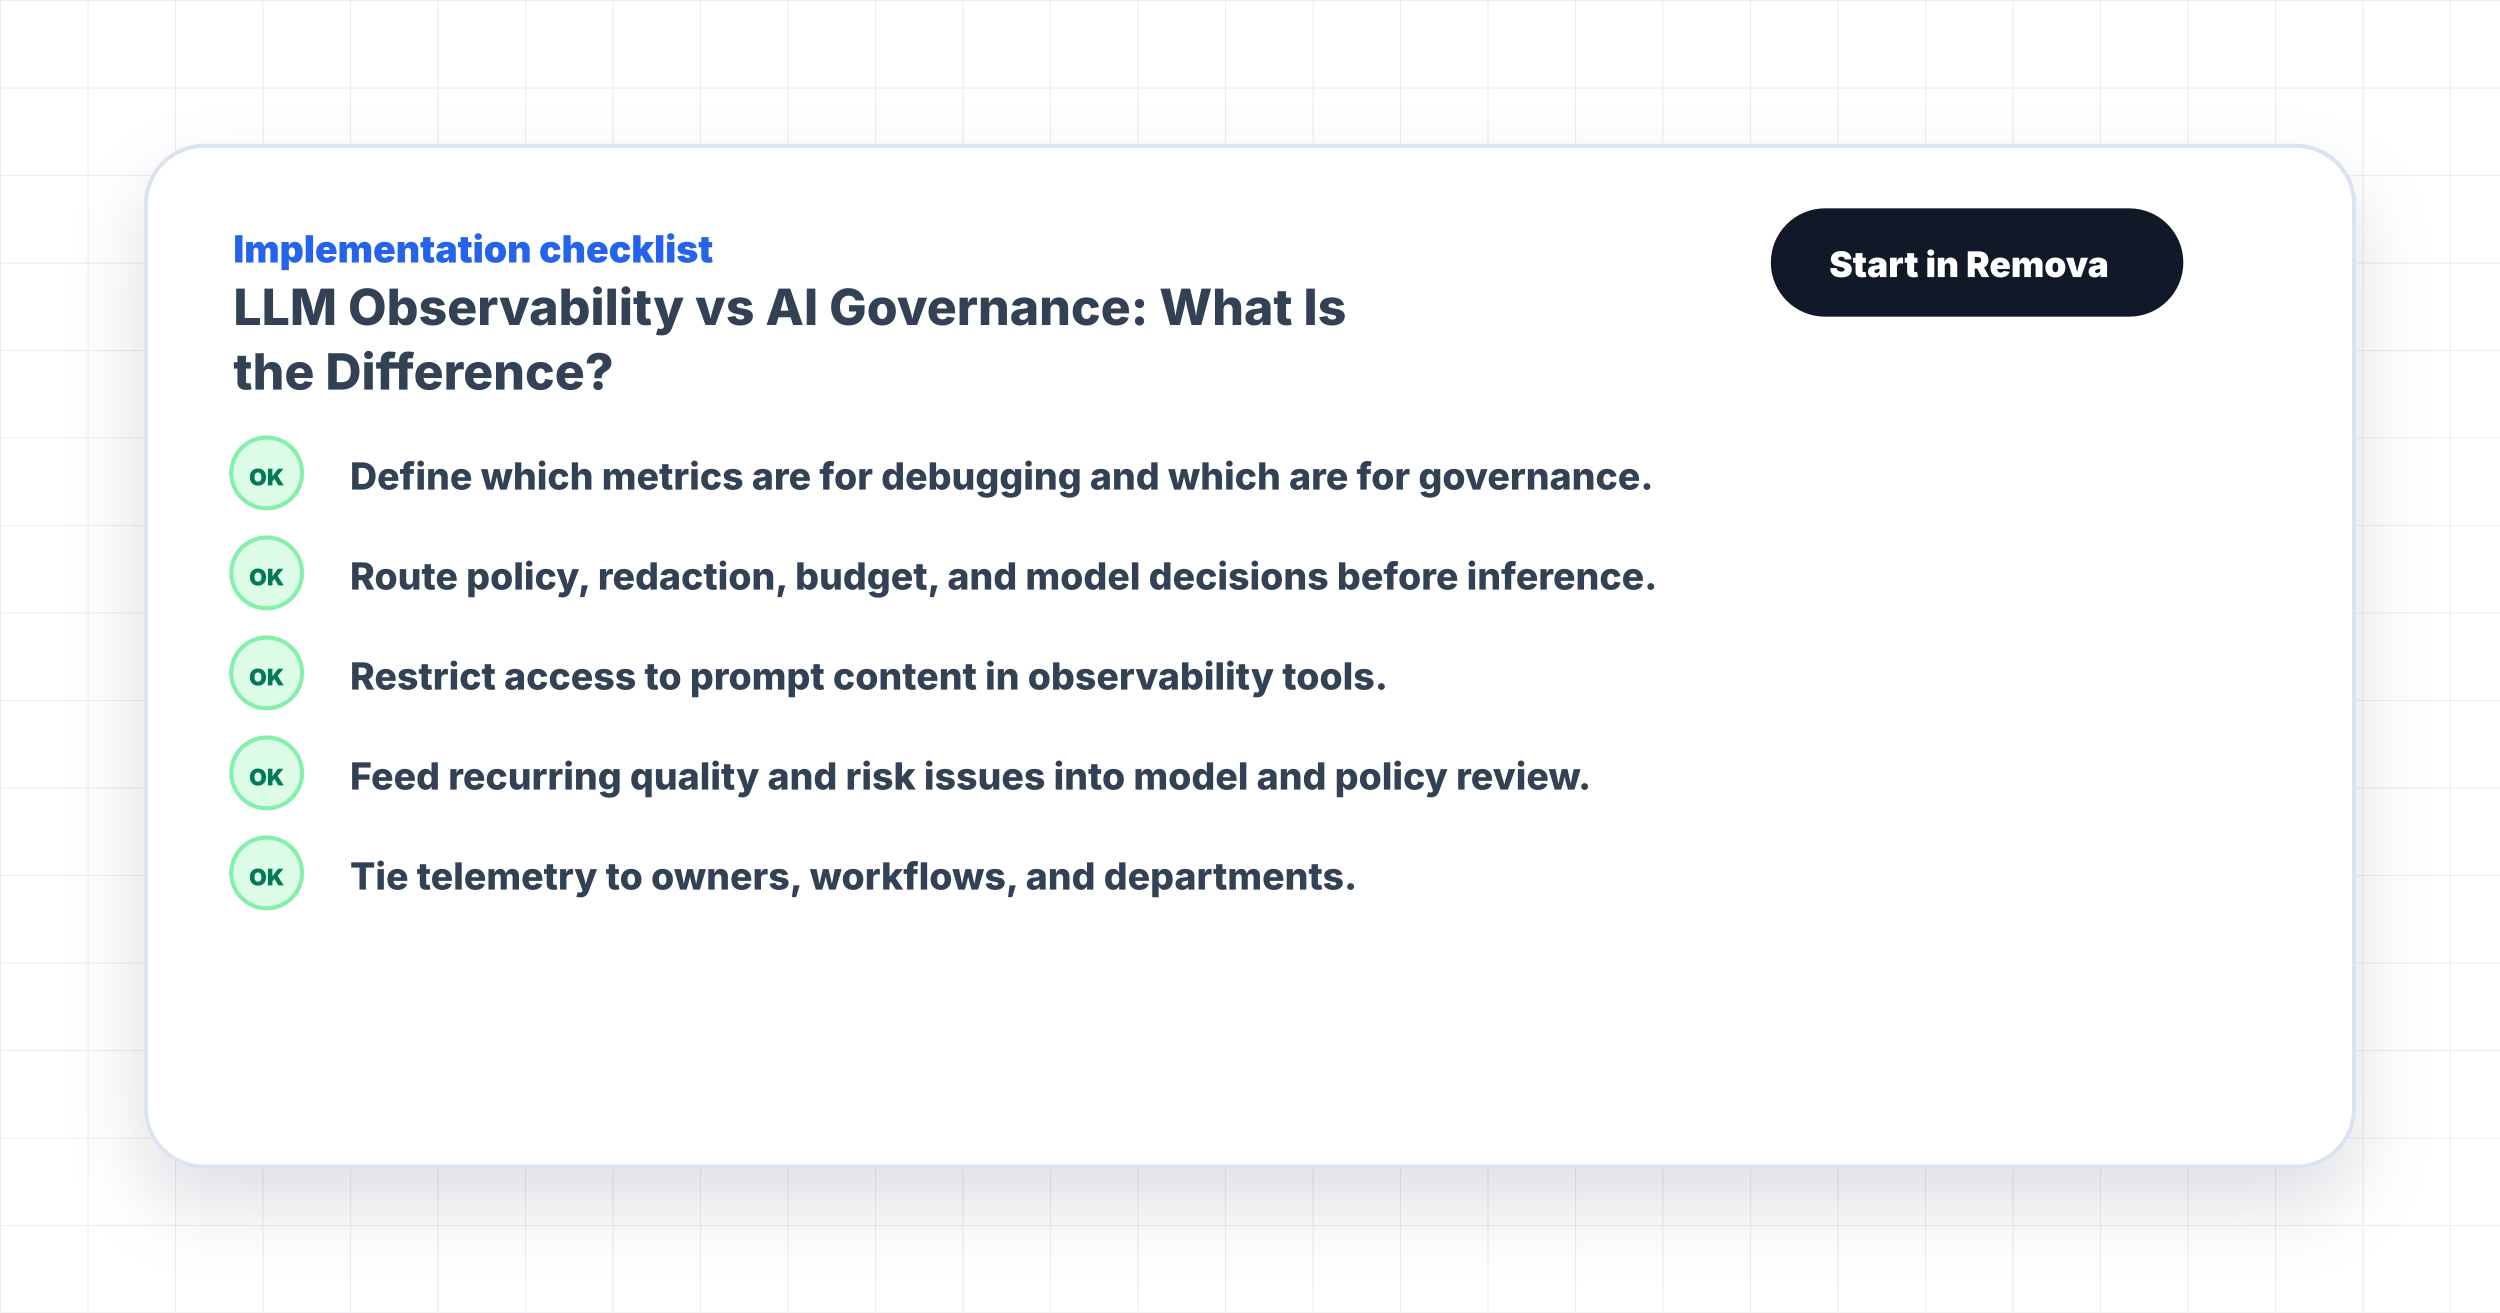
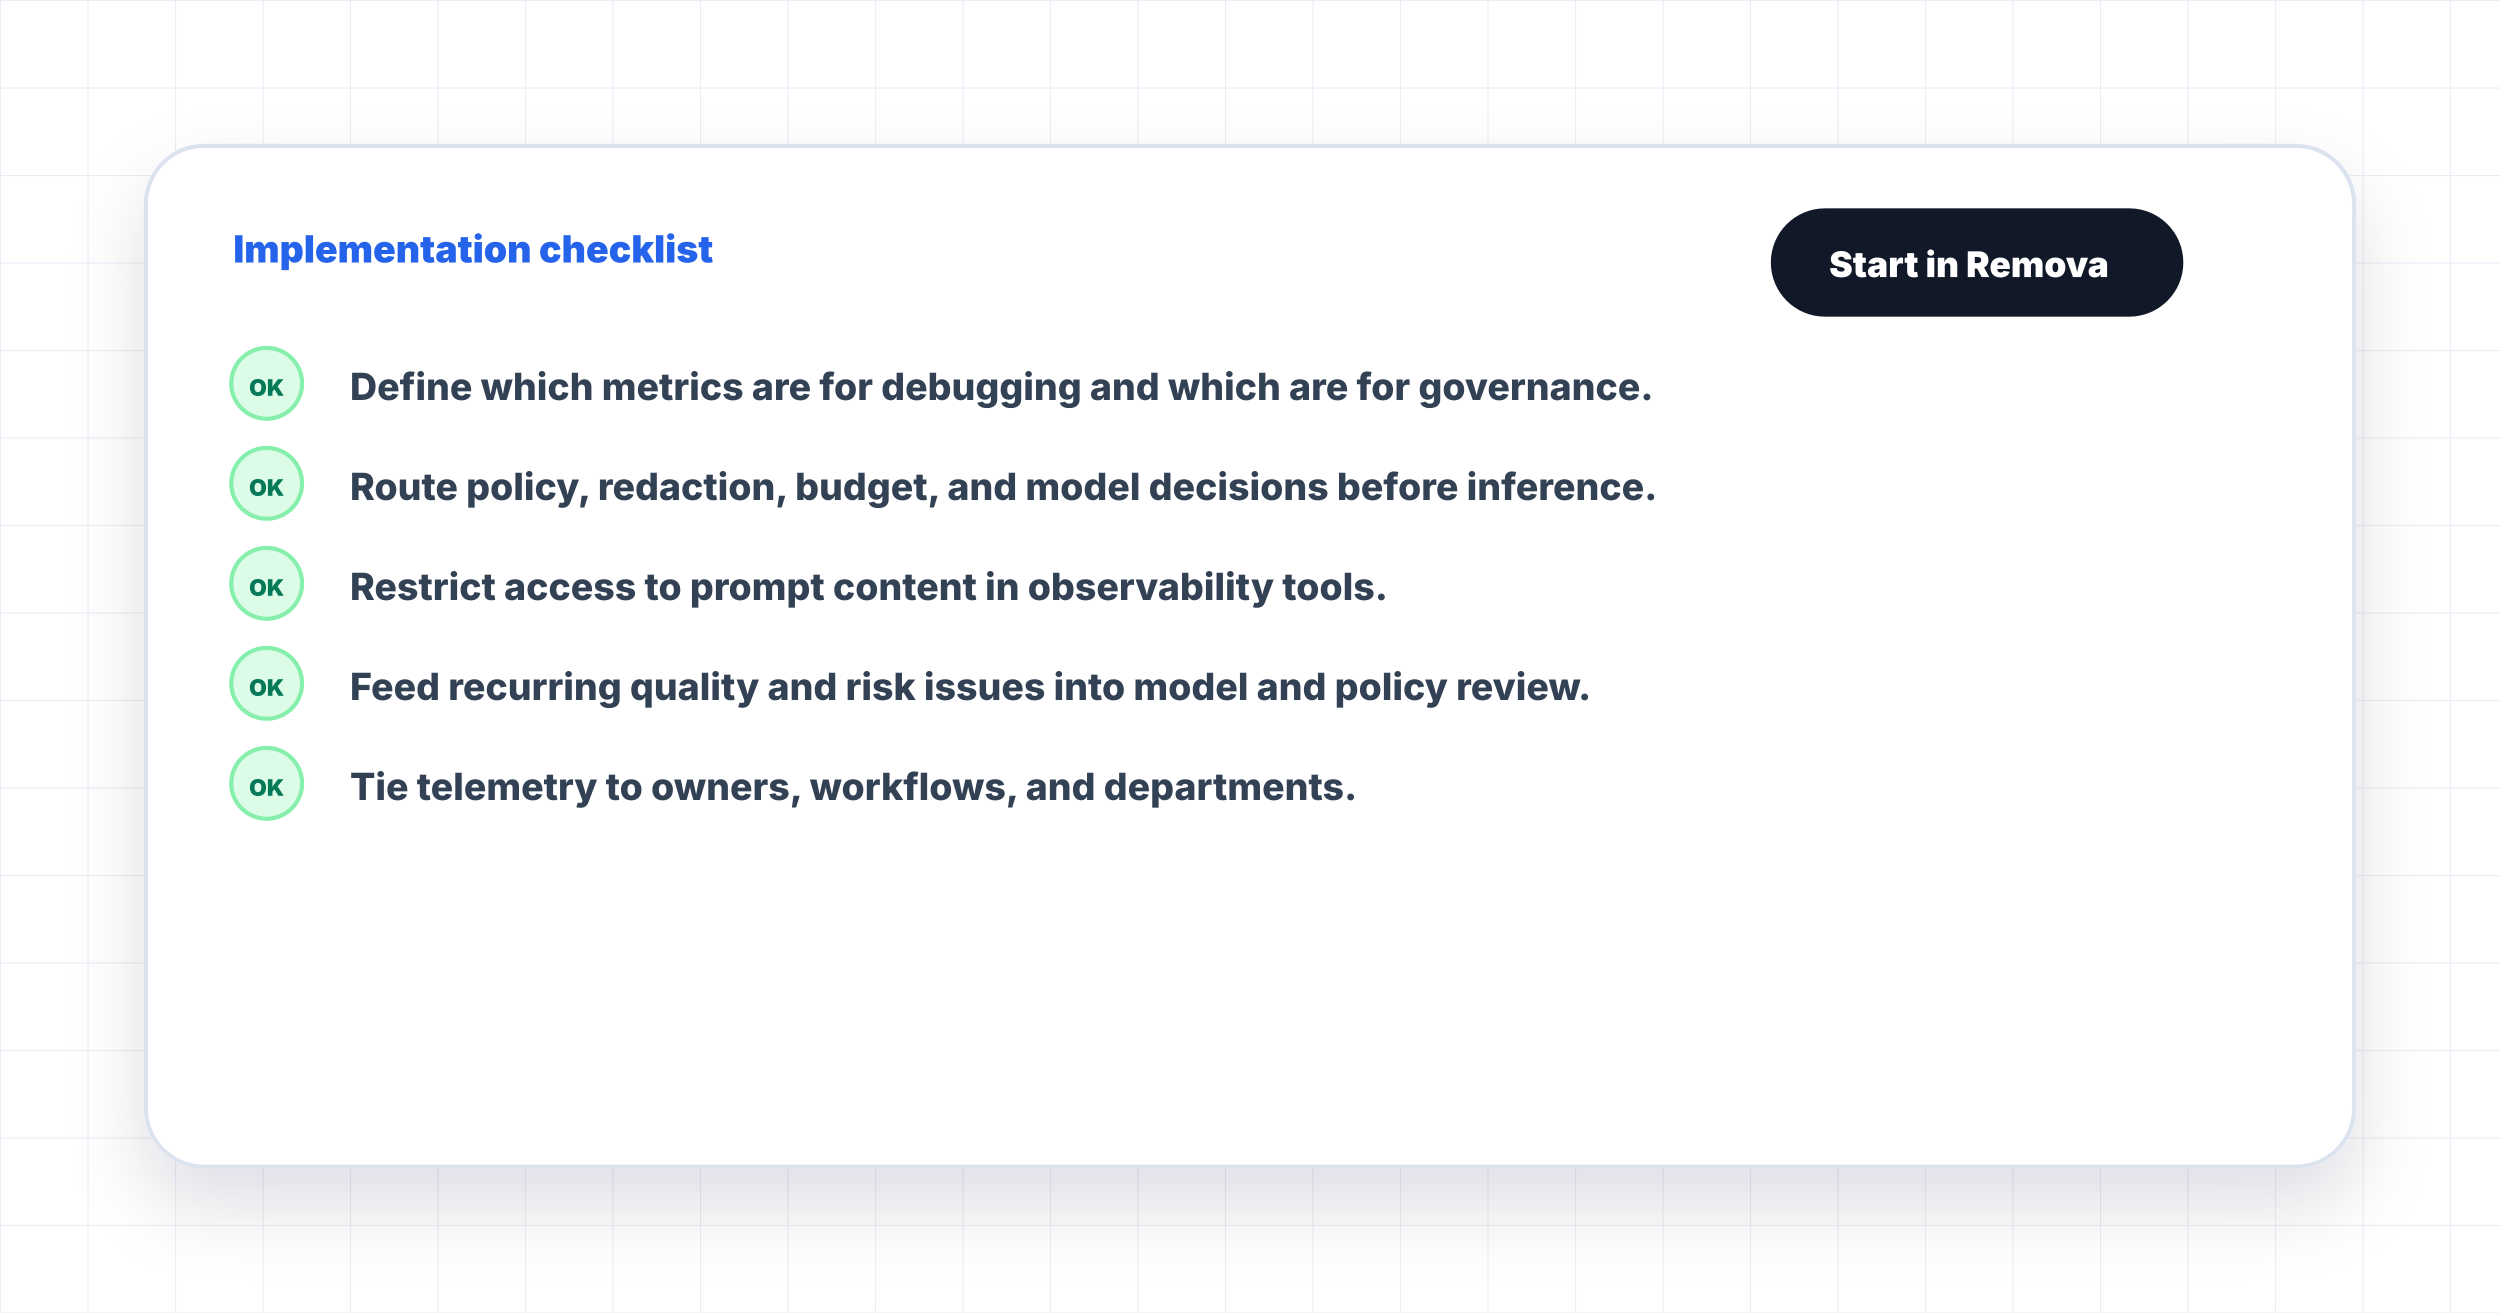
<svg xmlns="http://www.w3.org/2000/svg" width="1200" height="630" viewBox="0 0 1200 630" role="img" aria-label="llm observability implementation checklist">
  <style>
            .eyebrow { font: 900 18px Inter, Arial, sans-serif; letter-spacing: 0; text-transform: uppercase; fill: #2563eb; }
            .title { font: 950 58px Inter, Arial, sans-serif; letter-spacing: 0; fill: #111827; }
            .subtitle { font: 800 24px Inter, Arial, sans-serif; fill: #334155; }
            .body { font: 700 22px Inter, Arial, sans-serif; fill: #475569; }
            .small { font: 800 18px Inter, Arial, sans-serif; fill: #64748b; }
            .label { font: 900 16px Inter, Arial, sans-serif; fill: #64748b; }
            .metric { font: 950 28px Inter, Arial, sans-serif; }
            .node { font: 950 23px Inter, Arial, sans-serif; fill: #111827; }
            .check { font: 800 18px Inter, Arial, sans-serif; fill: #334155; }
        </style>
  <defs>
    <pattern id="grid" width="42" height="42" patternUnits="userSpaceOnUse">
      <path d="M 42 0 L 0 0 0 42" fill="none" stroke="#e8eef6" stroke-width="1" />
    </pattern>
    <filter id="shadow" x="-20%" y="-20%" width="140%" height="150%">
      <feDropShadow dx="0" dy="18" stdDeviation="18" flood-color="#0f172a" flood-opacity="0.13" />
    </filter>
  </defs>
  <rect width="1200" height="630" fill="#ffffff" />
  <rect width="1200" height="630" fill="url(#grid)" />
  <rect x="70" y="70" width="1060" height="490" rx="28" fill="#ffffff" stroke="#dbe3ef" stroke-width="2" filter="url(#shadow)" />
  <text class="eyebrow" x="112" y="126">Implementation checklist</text>
  <rect x="850" y="100" width="198" height="52" rx="26" fill="#111827" />
  <text x="878" y="133" style="font: 950 17px Inter, Arial, sans-serif; fill: #ffffff;">Start in Remova</text>
-   <text class="subtitle" x="112" y="156">
-     <tspan x="112" dy="0">LLM Observability vs AI Governance: What Is</tspan>
-     <tspan x="112" dy="31">the Difference?</tspan>
-   </text>
-   <circle cx="128" cy="227" r="17" fill="#dcfce7" stroke="#86efac" stroke-width="2" />
-   <text x="128" y="233" text-anchor="middle" style="font: 950 11px Inter, Arial, sans-serif; fill: #047857;">OK</text>
-   <text class="check" x="168" y="235">
+   <circle cx="128" cy="184" r="17" fill="#dcfce7" stroke="#86efac" stroke-width="2" />
+   <text x="128" y="190" text-anchor="middle" style="font: 950 11px Inter, Arial, sans-serif; fill: #047857;">OK</text>
+   <text class="check" x="168" y="192">
    <tspan x="168" dy="0">Define which metrics are for debugging and which are for governance.</tspan>
  </text>
-   <circle cx="128" cy="275" r="17" fill="#dcfce7" stroke="#86efac" stroke-width="2" />
-   <text x="128" y="281" text-anchor="middle" style="font: 950 11px Inter, Arial, sans-serif; fill: #047857;">OK</text>
-   <text class="check" x="168" y="283">
+   <circle cx="128" cy="232" r="17" fill="#dcfce7" stroke="#86efac" stroke-width="2" />
+   <text x="128" y="238" text-anchor="middle" style="font: 950 11px Inter, Arial, sans-serif; fill: #047857;">OK</text>
+   <text class="check" x="168" y="240">
    <tspan x="168" dy="0">Route policy, redaction, budget, and model decisions before inference.</tspan>
  </text>
-   <circle cx="128" cy="323" r="17" fill="#dcfce7" stroke="#86efac" stroke-width="2" />
-   <text x="128" y="329" text-anchor="middle" style="font: 950 11px Inter, Arial, sans-serif; fill: #047857;">OK</text>
-   <text class="check" x="168" y="331">
+   <circle cx="128" cy="280" r="17" fill="#dcfce7" stroke="#86efac" stroke-width="2" />
+   <text x="128" y="286" text-anchor="middle" style="font: 950 11px Inter, Arial, sans-serif; fill: #047857;">OK</text>
+   <text class="check" x="168" y="288">
    <tspan x="168" dy="0">Restrict access to prompt content in observability tools.</tspan>
  </text>
-   <circle cx="128" cy="371" r="17" fill="#dcfce7" stroke="#86efac" stroke-width="2" />
-   <text x="128" y="377" text-anchor="middle" style="font: 950 11px Inter, Arial, sans-serif; fill: #047857;">OK</text>
-   <text class="check" x="168" y="379">
+   <circle cx="128" cy="328" r="17" fill="#dcfce7" stroke="#86efac" stroke-width="2" />
+   <text x="128" y="334" text-anchor="middle" style="font: 950 11px Inter, Arial, sans-serif; fill: #047857;">OK</text>
+   <text class="check" x="168" y="336">
    <tspan x="168" dy="0">Feed recurring quality and risk issues into model and policy review.</tspan>
  </text>
-   <circle cx="128" cy="419" r="17" fill="#dcfce7" stroke="#86efac" stroke-width="2" />
-   <text x="128" y="425" text-anchor="middle" style="font: 950 11px Inter, Arial, sans-serif; fill: #047857;">OK</text>
-   <text class="check" x="168" y="427">
+   <circle cx="128" cy="376" r="17" fill="#dcfce7" stroke="#86efac" stroke-width="2" />
+   <text x="128" y="382" text-anchor="middle" style="font: 950 11px Inter, Arial, sans-serif; fill: #047857;">OK</text>
+   <text class="check" x="168" y="384">
    <tspan x="168" dy="0">Tie telemetry to owners, workflows, and departments.</tspan>
  </text>
</svg>
